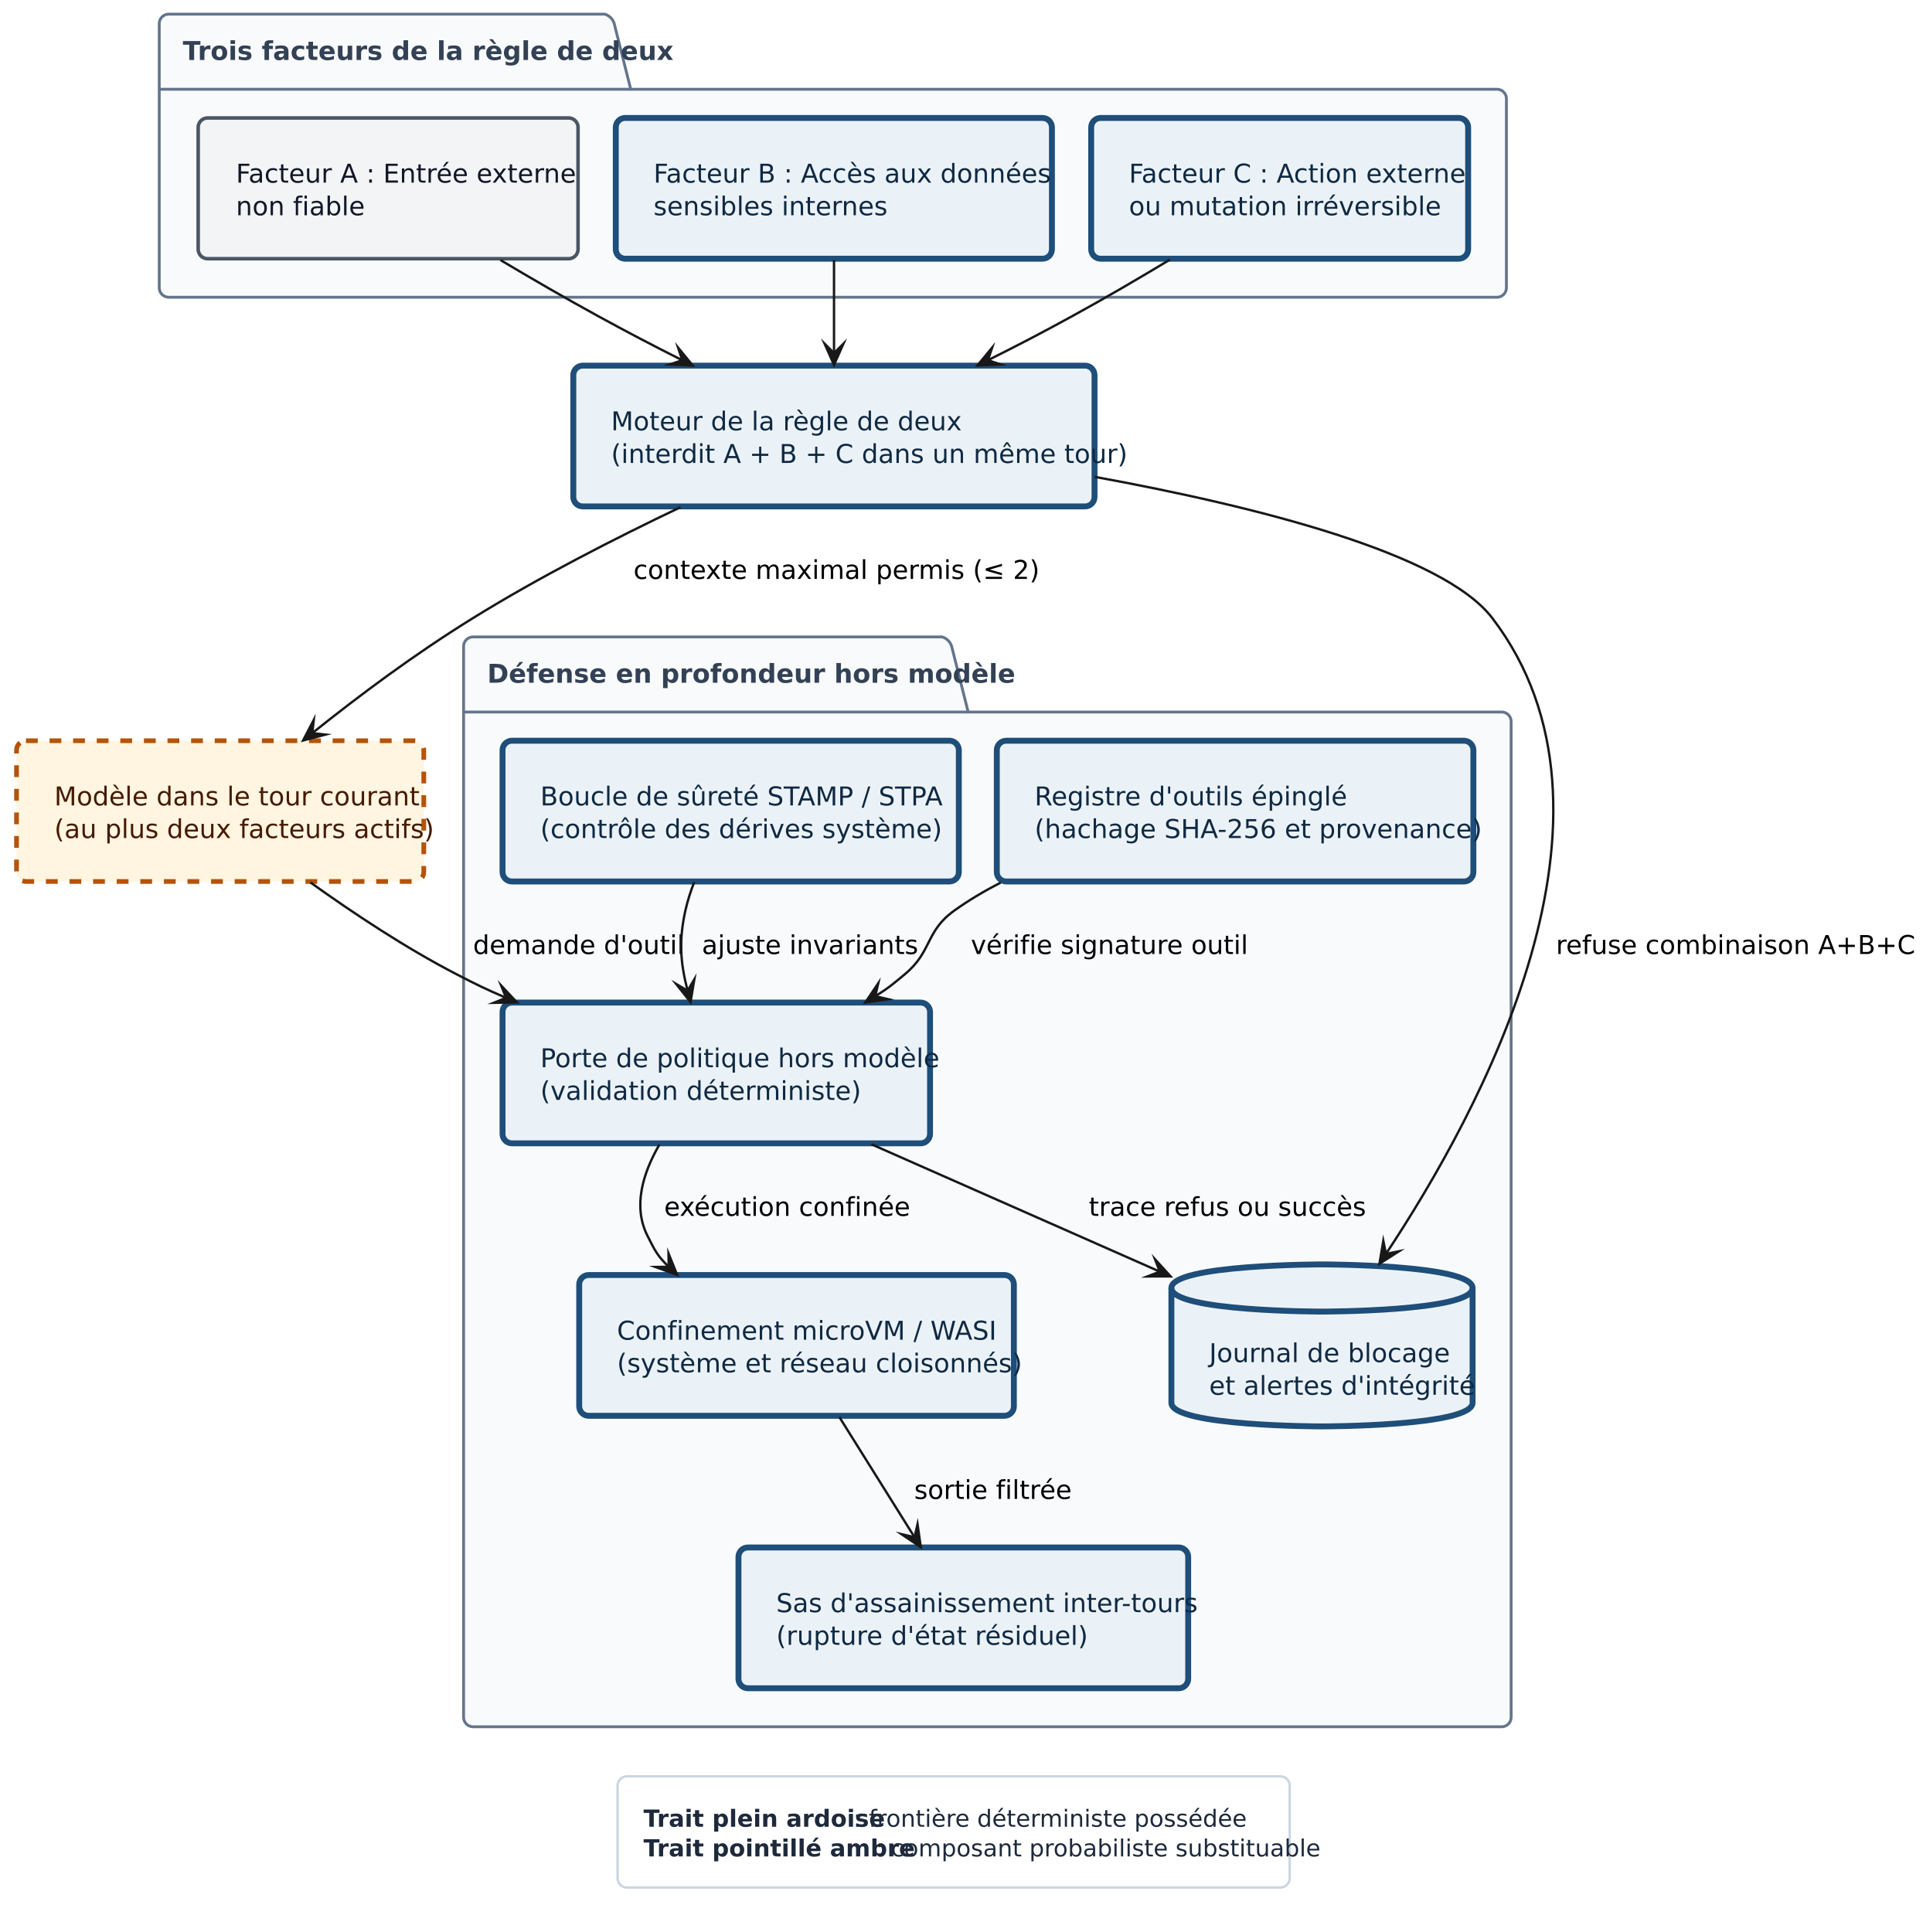
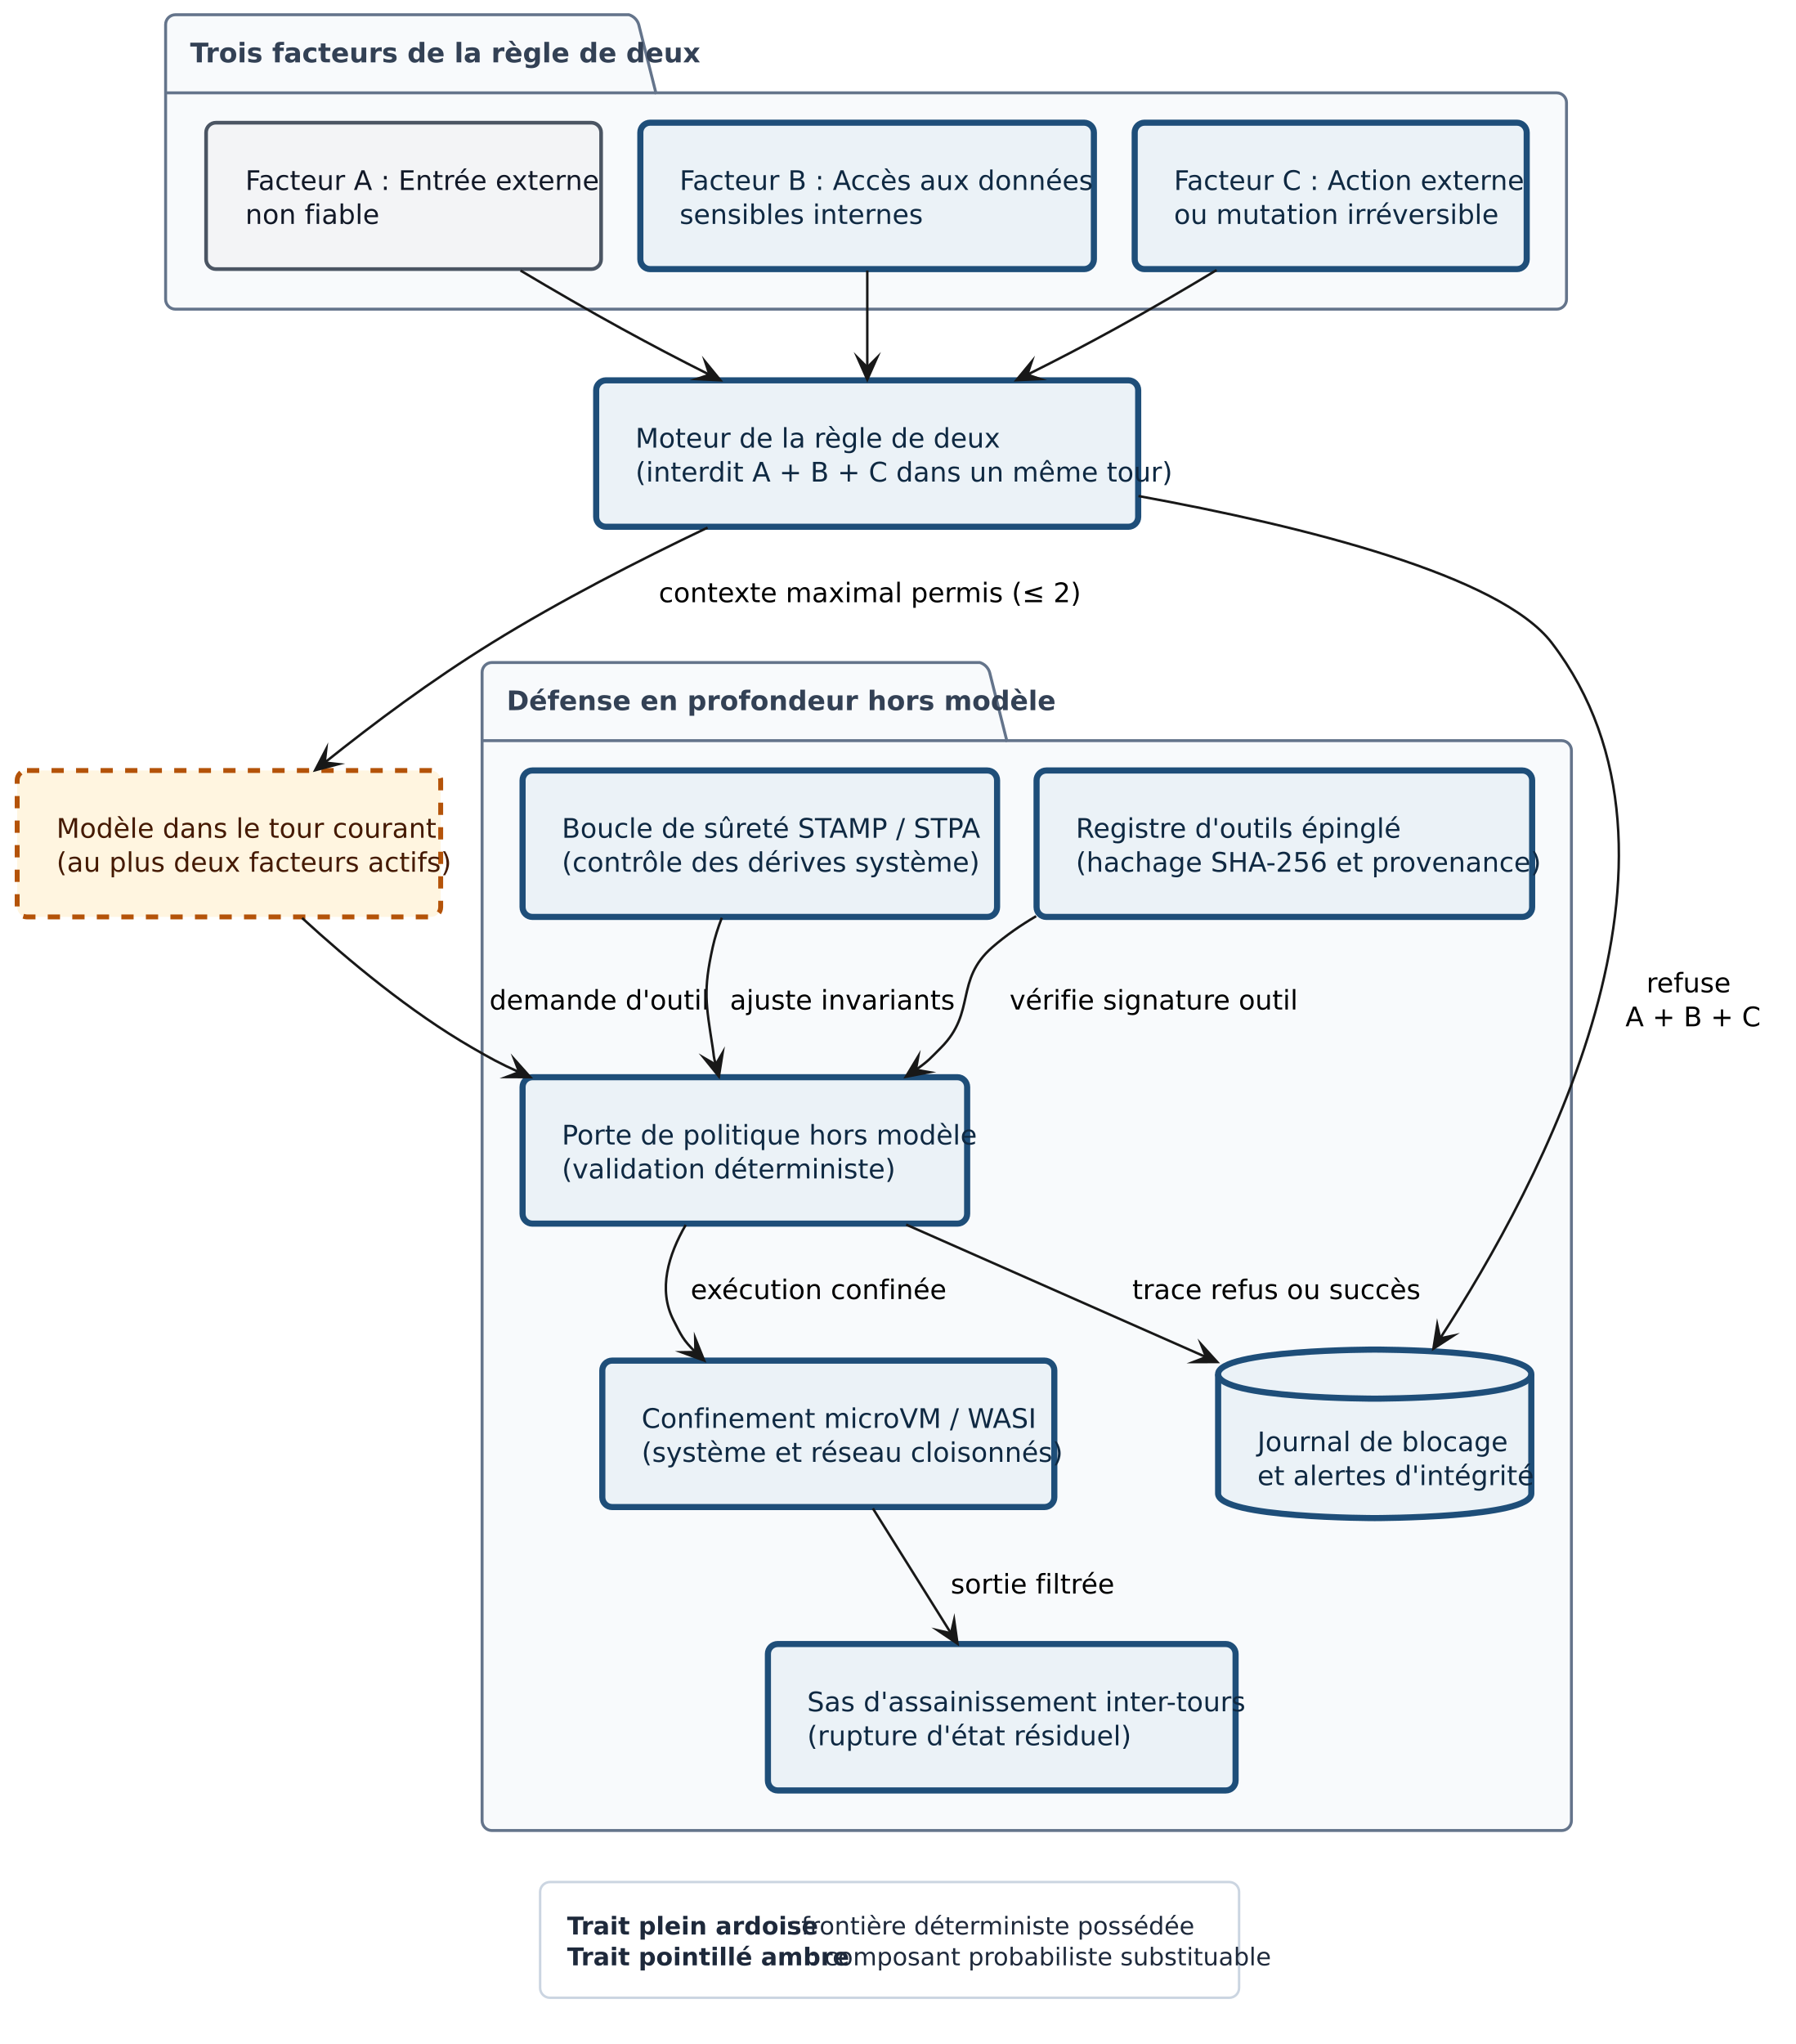
- <svg xmlns="http://www.w3.org/2000/svg" version="1.1" data-diagram-type="DESCRIPTION" style="width:815px;height:819px;background:#FFFFFF;" width="815px" height="819px" viewBox="0 0 815 819" zoomAndPan="magnify" preserveAspectRatio="none" contentStyleType="text/css">
+ <svg xmlns="http://www.w3.org/2000/svg" version="1.1" data-diagram-type="DESCRIPTION" style="width:732px;height:833px;background:#FFFFFF;" width="732px" height="833px" viewBox="0 0 732 833" zoomAndPan="magnify" preserveAspectRatio="none" contentStyleType="text/css">
  <defs />
  <g font-family="sans-serif" lengthAdjust="spacing">
    <g class="cluster" data-qualified-name="Trois facteurs de la r.gle de deux" id="ent0001" data-source-line="47">
      <path d="M71.5,6 L256.34,6 A6,6 0 0 1 260.34,10 L267.34,37.836 L634.5,37.836 A4,4 0 0 1 638.5,41.836 L638.5,122 A4,4 0 0 1 634.5,126 L71.5,126 A4,4 0 0 1 67.5,122 L67.5,10 A4,4 0 0 1 71.5,6" style="stroke:#64748B;stroke-width:1.2;" fill="#F8FAFC" />
      <line x1="67.5" y1="37.836" x2="267.34" y2="37.836" style="stroke:#64748B;stroke-width:1.2;" />
      <text x="77.5" y="25.419" fill="#334155" font-size="11" textLength="174.84" font-weight="700" font-family="'DejaVu Sans'">Trois facteurs de la règle de deux</text>
    </g>
    <g class="cluster" data-qualified-name="D.fense en profondeur hors mod.le" id="ent0007" data-source-line="56">
-       <path d="M200.5,270 L399.364,270 A6,6 0 0 1 403.364,274 L410.364,301.836 L636.5,301.836 A4,4 0 0 1 640.5,305.836 L640.5,728 A4,4 0 0 1 636.5,732 L200.5,732 A4,4 0 0 1 196.5,728 L196.5,274 A4,4 0 0 1 200.5,270" style="stroke:#64748B;stroke-width:1.2;" fill="#F8FAFC" />
+       <path d="M200.5,270 L399.364,270 A6,6 0 0 1 403.364,274 L410.364,301.836 L636.5,301.836 A4,4 0 0 1 640.5,305.836 L640.5,742 A4,4 0 0 1 636.5,746 L200.5,746 A4,4 0 0 1 196.5,742 L196.5,274 A4,4 0 0 1 200.5,270" style="stroke:#64748B;stroke-width:1.2;" fill="#F8FAFC" />
      <line x1="196.5" y1="301.836" x2="410.364" y2="301.836" style="stroke:#64748B;stroke-width:1.2;" />
      <text x="206.5" y="289.419" fill="#334155" font-size="11" textLength="188.864" font-weight="700" font-family="'DejaVu Sans'">Défense en profondeur hors modèle</text>
    </g>
    <g class="entity" data-qualified-name="Trois facteurs de la r.gle de deux.FA" id="ent0002" data-source-line="48">
      <rect x="84" y="50" width="161.008" height="59.672" fill="#F3F4F6" style="stroke:#4B5563;stroke-width:1.5;" rx="4" ry="4" />
      <text x="100" y="77.419" fill="#111827" font-size="11" textLength="129.008" font-family="'DejaVu Sans'">Facteur A : Entrée externe</text>
      <text x="100" y="91.255" fill="#111827" font-size="11" textLength="47.706" font-family="'DejaVu Sans'">non fiable</text>
    </g>
    <g class="entity" data-qualified-name="Trois facteurs de la r.gle de deux.FB" id="ent0003" data-source-line="49">
      <rect x="261" y="50" width="184.861" height="59.672" fill="#EBF2F7" style="stroke:#1E4E79;stroke-width:2.5;" rx="4" ry="4" />
      <text x="277" y="77.419" fill="#0F2942" font-size="11" textLength="152.861" font-family="'DejaVu Sans'">Facteur B : Accès aux données</text>
      <text x="277" y="91.255" fill="#0F2942" font-size="11" textLength="88.048" font-family="'DejaVu Sans'">sensibles internes</text>
    </g>
    <g class="entity" data-qualified-name="Trois facteurs de la r.gle de deux.FC" id="ent0004" data-source-line="50">
      <rect x="462.5" y="50" width="159.778" height="59.672" fill="#EBF2F7" style="stroke:#1E4E79;stroke-width:2.5;" rx="4" ry="4" />
      <text x="478.5" y="77.419" fill="#0F2942" font-size="11" textLength="127.778" font-family="'DejaVu Sans'">Facteur C : Action externe</text>
      <text x="478.5" y="91.255" fill="#0F2942" font-size="11" textLength="114.329" font-family="'DejaVu Sans'">ou mutation irréversible</text>
    </g>
    <g class="entity" data-qualified-name="D.fense en profondeur hors mod.le.REG" id="ent0008" data-source-line="57">
      <rect x="422.5" y="314" width="201.995" height="59.672" fill="#EBF2F7" style="stroke:#1E4E79;stroke-width:2.5;" rx="4" ry="4" />
      <text x="438.5" y="341.419" fill="#0F2942" font-size="11" textLength="116.445" font-family="'DejaVu Sans'">Registre d'outils épinglé</text>
      <text x="438.5" y="355.255" fill="#0F2942" font-size="11" textLength="169.995" font-family="'DejaVu Sans'">(hachage SHA-256 et provenance)</text>
    </g>
    <g class="entity" data-qualified-name="D.fense en profondeur hors mod.le.SAS" id="ent0009" data-source-line="58">
-       <rect x="313" y="656" width="190.614" height="59.672" fill="#EBF2F7" style="stroke:#1E4E79;stroke-width:2.5;" rx="4" ry="4" />
-       <text x="329" y="683.419" fill="#0F2942" font-size="11" textLength="158.614" font-family="'DejaVu Sans'">Sas d'assainissement inter-tours</text>
-       <text x="329" y="697.255" fill="#0F2942" font-size="11" textLength="113.378" font-family="'DejaVu Sans'">(rupture d'état résiduel)</text>
+       <rect x="313" y="670" width="190.614" height="59.672" fill="#EBF2F7" style="stroke:#1E4E79;stroke-width:2.5;" rx="4" ry="4" />
+       <text x="329" y="697.419" fill="#0F2942" font-size="11" textLength="158.614" font-family="'DejaVu Sans'">Sas d'assainissement inter-tours</text>
+       <text x="329" y="711.255" fill="#0F2942" font-size="11" textLength="113.378" font-family="'DejaVu Sans'">(rupture d'état résiduel)</text>
    </g>
    <g class="entity" data-qualified-name="D.fense en profondeur hors mod.le.GATE" id="ent0010" data-source-line="59">
-       <rect x="213" y="425" width="181.204" height="59.672" fill="#EBF2F7" style="stroke:#1E4E79;stroke-width:2.5;" rx="4" ry="4" />
-       <text x="229" y="452.419" fill="#0F2942" font-size="11" textLength="149.204" font-family="'DejaVu Sans'">Porte de politique hors modèle</text>
-       <text x="229" y="466.255" fill="#0F2942" font-size="11" textLength="116.773" font-family="'DejaVu Sans'">(validation déterministe)</text>
+       <rect x="213" y="439" width="181.204" height="59.672" fill="#EBF2F7" style="stroke:#1E4E79;stroke-width:2.5;" rx="4" ry="4" />
+       <text x="229" y="466.419" fill="#0F2942" font-size="11" textLength="149.204" font-family="'DejaVu Sans'">Porte de politique hors modèle</text>
+       <text x="229" y="480.255" fill="#0F2942" font-size="11" textLength="116.773" font-family="'DejaVu Sans'">(validation déterministe)</text>
    </g>
    <g class="entity" data-qualified-name="D.fense en profondeur hors mod.le.VM" id="ent0011" data-source-line="60">
-       <rect x="245.5" y="540.5" width="184.233" height="59.672" fill="#EBF2F7" style="stroke:#1E4E79;stroke-width:2.5;" rx="4" ry="4" />
-       <text x="261.5" y="567.919" fill="#0F2942" font-size="11" textLength="146.094" font-family="'DejaVu Sans'">Confinement microVM / WASI</text>
-       <text x="261.5" y="581.755" fill="#0F2942" font-size="11" textLength="152.233" font-family="'DejaVu Sans'">(système et réseau cloisonnés)</text>
+       <rect x="245.5" y="554.5" width="184.233" height="59.672" fill="#EBF2F7" style="stroke:#1E4E79;stroke-width:2.5;" rx="4" ry="4" />
+       <text x="261.5" y="581.919" fill="#0F2942" font-size="11" textLength="146.094" font-family="'DejaVu Sans'">Confinement microVM / WASI</text>
+       <text x="261.5" y="595.755" fill="#0F2942" font-size="11" textLength="152.233" font-family="'DejaVu Sans'">(système et réseau cloisonnés)</text>
    </g>
    <g class="entity" data-qualified-name="D.fense en profondeur hors mod.le.STAMP" id="ent0012" data-source-line="61">
      <rect x="213" y="314" width="193.401" height="59.672" fill="#EBF2F7" style="stroke:#1E4E79;stroke-width:2.5;" rx="4" ry="4" />
      <text x="229" y="341.419" fill="#0F2942" font-size="11" textLength="161.401" font-family="'DejaVu Sans'">Boucle de sûreté STAMP / STPA</text>
      <text x="229" y="355.255" fill="#0F2942" font-size="11" textLength="149.778" font-family="'DejaVu Sans'">(contrôle des dérives système)</text>
    </g>
    <g class="entity" data-qualified-name="D.fense en profondeur hors mod.le.LOG" id="ent0013" data-source-line="62">
-       <path d="M496.5,546 C496.5,536 560.327,536 560.327,536 C560.327,536 624.154,536 624.154,546 L624.154,594.672 C624.154,604.672 560.327,604.672 560.327,604.672 C560.327,604.672 496.5,604.672 496.5,594.672 L496.5,546" style="stroke:#1E4E79;stroke-width:2.5;" fill="#EBF2F7" />
-       <path d="M496.5,546 C496.5,556 560.327,556 560.327,556 C560.327,556 624.154,556 624.154,546" style="stroke:#1E4E79;stroke-width:2.5;" fill="none" />
-       <text x="512.5" y="577.419" fill="#0F2942" font-size="11" textLength="92.958" font-family="'DejaVu Sans'">Journal de blocage</text>
-       <text x="512.5" y="591.255" fill="#0F2942" font-size="11" textLength="95.654" font-family="'DejaVu Sans'">et alertes d'intégrité</text>
+       <path d="M496.5,560 C496.5,550 560.327,550 560.327,550 C560.327,550 624.154,550 624.154,560 L624.154,608.672 C624.154,618.672 560.327,618.672 560.327,618.672 C560.327,618.672 496.5,618.672 496.5,608.672 L496.5,560" style="stroke:#1E4E79;stroke-width:2.5;" fill="#EBF2F7" />
+       <path d="M496.5,560 C496.5,570 560.327,570 560.327,570 C560.327,570 624.154,570 624.154,560" style="stroke:#1E4E79;stroke-width:2.5;" fill="none" />
+       <text x="512.5" y="591.419" fill="#0F2942" font-size="11" textLength="92.958" font-family="'DejaVu Sans'">Journal de blocage</text>
+       <text x="512.5" y="605.255" fill="#0F2942" font-size="11" textLength="95.654" font-family="'DejaVu Sans'">et alertes d'intégrité</text>
    </g>
    <g class="entity" data-qualified-name="R2" id="ent0005" data-source-line="53">
      <rect x="243" y="155" width="220.917" height="59.672" fill="#EBF2F7" style="stroke:#1E4E79;stroke-width:2.5;" rx="4" ry="4" />
      <text x="259" y="182.419" fill="#0F2942" font-size="11" textLength="130.861" font-family="'DejaVu Sans'">Moteur de la règle de deux</text>
      <text x="259" y="196.255" fill="#0F2942" font-size="11" textLength="188.917" font-family="'DejaVu Sans'">(interdit A + B + C dans un même tour)</text>
    </g>
    <g class="entity" data-qualified-name="LLM" id="ent0006" data-source-line="54">
      <rect x="7" y="314" width="172.621" height="59.672" fill="#FFF5E0" style="stroke:#B45309;stroke-width:2;stroke-dasharray:5,5;" rx="4" ry="4" />
      <text x="23" y="341.419" fill="#451A03" font-size="11" textLength="136.361" font-family="'DejaVu Sans'">Modèle dans le tour courant</text>
      <text x="23" y="355.255" fill="#451A03" font-size="11" textLength="140.621" font-family="'DejaVu Sans'">(au plus deux facteurs actifs)</text>
    </g>
    <g class="link" data-entity-1="ent0002" data-entity-2="ent0005" id="lnk14" data-source-line="65" data-link-type="dependency">
      <path d="M212.16,110.26 C225.43,118.16 239.93,126.58 253.5,134 C266.36,141.03 275.865,146.009 289.175,152.719" style="stroke:#181818;stroke-width:1;" fill="none" id="FA-to-R2" />
      <polygon points="293.64,154.97,287.404,147.347,289.175,152.719,283.803,154.49,293.64,154.97" fill="#181818" style="stroke:#181818;stroke-width:1;stroke-linejoin:miter;stroke-miterlimit:10;" />
    </g>
    <g class="link" data-entity-1="ent0003" data-entity-2="ent0005" id="lnk15" data-source-line="66" data-link-type="dependency">
      <path d="M353.5,110.24 C353.5,124.16 353.5,135.76 353.5,149.69" style="stroke:#181818;stroke-width:1;" fill="none" id="FB-to-R2" />
      <polygon points="353.5,154.69,357.5,145.69,353.5,149.69,349.5,145.69,353.5,154.69" fill="#181818" style="stroke:#181818;stroke-width:1;stroke-linejoin:miter;stroke-miterlimit:10;" />
    </g>
    <g class="link" data-entity-1="ent0004" data-entity-2="ent0005" id="lnk16" data-source-line="67" data-link-type="dependency">
      <path d="M495.88,110.06 C482.63,118.04 468.11,126.55 454.5,134 C441.63,141.05 432.103,146.027 418.743,152.697" style="stroke:#181818;stroke-width:1;" fill="none" id="FC-to-R2" />
      <polygon points="414.27,154.93,424.109,154.489,418.743,152.697,420.536,147.331,414.27,154.93" fill="#181818" style="stroke:#181818;stroke-width:1;stroke-linejoin:miter;stroke-miterlimit:10;" />
    </g>
    <g class="link" data-entity-1="ent0005" data-entity-2="ent0006" id="lnk17" data-source-line="68" data-link-type="dependency">
      <path d="M288.41,215.02 C260.68,228.23 228.36,244.74 200.5,262 C175.34,277.58 152.717,294.52 132.367,310.77" style="stroke:#181818;stroke-width:1;" fill="none" id="R2-to-LLM" />
      <polygon points="128.46,313.89,137.989,311.4,132.367,310.77,132.997,305.148,128.46,313.89" fill="#181818" style="stroke:#181818;stroke-width:1;stroke-linejoin:miter;stroke-miterlimit:10;" />
      <text x="268.5" y="245.419" fill="#000" font-size="11" textLength="148.726" font-family="'DejaVu Sans'">contexte maximal permis (≤ 2)</text>
    </g>
    <g class="link" data-entity-1="ent0005" data-entity-2="ent0013" id="lnk18" data-source-line="69" data-link-type="dependency">
-       <path d="M464.03,202.15 C532.61,214.69 611.55,234.57 632.5,262 C695.91,345 627.842,470.582 587.442,531.542" style="stroke:#181818;stroke-width:1;" fill="none" id="R2-to-LOG" />
-       <polygon points="584.68,535.71,592.986,530.418,587.442,531.542,586.318,525.998,584.68,535.71" fill="#181818" style="stroke:#181818;stroke-width:1;stroke-linejoin:miter;stroke-miterlimit:10;" />
-       <text x="659.5" y="404.419" fill="#000" font-size="11" textLength="133.907" font-family="'DejaVu Sans'">refuse combinaison A+B+C</text>
+       <path d="M464.03,202.15 C532.61,214.69 611.55,234.57 632.5,262 C699.17,349.27 628.067,482.289 586.977,545.439" style="stroke:#181818;stroke-width:1;" fill="none" id="R2-to-LOG" />
+       <polygon points="584.25,549.63,592.511,544.268,586.977,545.439,585.806,539.905,584.25,549.63" fill="#181818" style="stroke:#181818;stroke-width:1;stroke-linejoin:miter;stroke-miterlimit:10;" />
+       <text x="671.059" y="404.419" fill="#000" font-size="11" textLength="30.572" font-family="'DejaVu Sans'">refuse</text>
+       <text x="662.5" y="418.255" fill="#000" font-size="11" textLength="47.69" font-family="'DejaVu Sans'">A + B + C</text>
    </g>
    <g class="link" data-entity-1="ent0006" data-entity-2="ent0010" id="lnk19" data-source-line="70" data-link-type="dependency">
-       <path d="M131.57,374.07 C149.69,387.07 172.05,401.92 193.5,413 C201.65,417.21 205.728,419.255 214.508,422.985" style="stroke:#181818;stroke-width:1;" fill="none" id="LLM-to-GATE" />
-       <polygon points="219.11,424.94,212.391,417.739,214.508,422.985,209.262,425.102,219.11,424.94" fill="#181818" style="stroke:#181818;stroke-width:1;stroke-linejoin:miter;stroke-miterlimit:10;" />
-       <text x="200.5" y="404.419" fill="#000" font-size="11" textLength="77.322" font-family="'DejaVu Sans'">demande d'outil</text>
+       <path d="M123.14,374.12 C141.84,391.27 167.17,412.4 192.5,427 C199.98,431.31 203.43,433.259 211.59,436.929" style="stroke:#181818;stroke-width:1;" fill="none" id="LLM-to-GATE" />
+       <polygon points="216.15,438.98,209.583,431.64,211.59,436.929,206.301,438.936,216.15,438.98" fill="#181818" style="stroke:#181818;stroke-width:1;stroke-linejoin:miter;stroke-miterlimit:10;" />
+       <text x="199.5" y="411.419" fill="#000" font-size="11" textLength="77.322" font-family="'DejaVu Sans'">demande d'outil</text>
    </g>
    <g class="link" data-entity-1="ent0008" data-entity-2="ent0010" id="lnk20" data-source-line="71" data-link-type="dependency">
-       <path d="M424.17,374.12 C417.27,377.67 410.63,381.61 404.5,386 C392.13,394.84 395.21,403.3 383.5,413 C378.33,417.28 376.877,418.625 370.987,422.315" style="stroke:#181818;stroke-width:1;" fill="none" id="REG-to-GATE" />
-       <polygon points="366.75,424.97,376.501,423.582,370.987,422.315,372.253,416.802,366.75,424.97" fill="#181818" style="stroke:#181818;stroke-width:1;stroke-linejoin:miter;stroke-miterlimit:10;" />
-       <text x="411.5" y="404.419" fill="#000" font-size="11" textLength="100.885" font-family="'DejaVu Sans'">vérifie signature outil</text>
+       <path d="M422.32,373.37 C415.97,377.09 409.95,381.27 404.5,386 C389.04,399.42 397.98,412.52 383.5,427 C379.2,431.3 378.447,432.383 373.317,435.973" style="stroke:#181818;stroke-width:1;" fill="none" id="REG-to-GATE" />
+       <polygon points="369.22,438.84,378.887,436.957,373.317,435.973,374.3,430.403,369.22,438.84" fill="#181818" style="stroke:#181818;stroke-width:1;stroke-linejoin:miter;stroke-miterlimit:10;" />
+       <text x="411.5" y="411.419" fill="#000" font-size="11" textLength="100.885" font-family="'DejaVu Sans'">vérifie signature outil</text>
    </g>
    <g class="link" data-entity-1="ent0010" data-entity-2="ent0011" id="lnk21" data-source-line="72" data-link-type="dependency">
-       <path d="M279.5,485.19 C272.44,497.37 268.13,511.54 274.5,524 C277.63,530.13 278.431,532.139 283.441,536.999" style="stroke:#181818;stroke-width:1;" fill="none" id="GATE-to-VM" />
-       <polygon points="287.03,540.48,283.355,531.342,283.441,536.999,277.785,537.085,287.03,540.48" fill="#181818" style="stroke:#181818;stroke-width:1;stroke-linejoin:miter;stroke-miterlimit:10;" />
-       <text x="281.5" y="515.419" fill="#000" font-size="11" textLength="91.733" font-family="'DejaVu Sans'">exécution confinée</text>
+       <path d="M279.5,499.19 C272.44,511.37 268.13,525.54 274.5,538 C277.63,544.13 278.431,546.139 283.441,550.999" style="stroke:#181818;stroke-width:1;" fill="none" id="GATE-to-VM" />
+       <polygon points="287.03,554.48,283.355,545.342,283.441,550.999,277.785,551.085,287.03,554.48" fill="#181818" style="stroke:#181818;stroke-width:1;stroke-linejoin:miter;stroke-miterlimit:10;" />
+       <text x="281.5" y="529.419" fill="#000" font-size="11" textLength="91.733" font-family="'DejaVu Sans'">exécution confinée</text>
    </g>
    <g class="link" data-entity-1="ent0011" data-entity-2="ent0009" id="lnk22" data-source-line="73" data-link-type="dependency">
-       <path d="M355.78,600.73 C366.38,617.68 377.038,634.701 387.628,651.631" style="stroke:#181818;stroke-width:1;" fill="none" id="VM-to-SAS" />
-       <polygon points="390.28,655.87,388.898,646.119,387.628,651.631,382.116,650.361,390.28,655.87" fill="#181818" style="stroke:#181818;stroke-width:1;stroke-linejoin:miter;stroke-miterlimit:10;" />
-       <text x="387.5" y="635.419" fill="#000" font-size="11" textLength="56.853" font-family="'DejaVu Sans'">sortie filtrée</text>
+       <path d="M355.78,614.73 C366.38,631.68 377.038,648.701 387.628,665.631" style="stroke:#181818;stroke-width:1;" fill="none" id="VM-to-SAS" />
+       <polygon points="390.28,669.87,388.898,660.119,387.628,665.631,382.116,664.361,390.28,669.87" fill="#181818" style="stroke:#181818;stroke-width:1;stroke-linejoin:miter;stroke-miterlimit:10;" />
+       <text x="387.5" y="649.419" fill="#000" font-size="11" textLength="56.853" font-family="'DejaVu Sans'">sortie filtrée</text>
    </g>
    <g class="link" data-entity-1="ent0012" data-entity-2="ent0010" id="lnk23" data-source-line="74" data-link-type="dependency">
-       <path d="M294.21,374.02 C292.68,377.96 291.38,382.02 290.5,386 C287.71,398.68 288.33,407.919 291.44,419.969" style="stroke:#181818;stroke-width:1;" fill="none" id="STAMP-to-GATE" />
-       <polygon points="292.69,424.81,294.314,415.096,291.44,419.969,286.568,417.095,292.69,424.81" fill="#181818" style="stroke:#181818;stroke-width:1;stroke-linejoin:miter;stroke-miterlimit:10;" />
-       <text x="297.5" y="404.419" fill="#000" font-size="11" textLength="79.487" font-family="'DejaVu Sans'">ajuste invariants</text>
+       <path d="M294.21,374.02 C292.68,377.96 291.38,382.02 290.5,386 C286.58,403.79 287.71,408.99 290.5,427 C291.09,430.84 290.689,429.98 291.729,433.87" style="stroke:#181818;stroke-width:1;" fill="none" id="STAMP-to-GATE" />
+       <polygon points="293.02,438.7,294.56,428.972,291.729,433.87,286.831,431.038,293.02,438.7" fill="#181818" style="stroke:#181818;stroke-width:1;stroke-linejoin:miter;stroke-miterlimit:10;" />
+       <text x="297.5" y="411.419" fill="#000" font-size="11" textLength="79.487" font-family="'DejaVu Sans'">ajuste invariants</text>
    </g>
    <g class="link" data-entity-1="ent0010" data-entity-2="ent0013" id="lnk24" data-source-line="75" data-link-type="dependency">
-       <path d="M369.35,485.08 C408.32,502.29 452.886,521.97 491.576,539.06" style="stroke:#181818;stroke-width:1;" fill="none" id="GATE-to-LOG" />
-       <polygon points="496.15,541.08,489.534,533.785,491.576,539.06,486.301,541.102,496.15,541.08" fill="#181818" style="stroke:#181818;stroke-width:1;stroke-linejoin:miter;stroke-miterlimit:10;" />
-       <text x="461.5" y="515.419" fill="#000" font-size="11" textLength="104.548" font-family="'DejaVu Sans'">trace refus ou succès</text>
+       <path d="M369.35,499.08 C408.32,516.29 452.886,535.97 491.576,553.06" style="stroke:#181818;stroke-width:1;" fill="none" id="GATE-to-LOG" />
+       <polygon points="496.15,555.08,489.534,547.785,491.576,553.06,486.301,555.102,496.15,555.08" fill="#181818" style="stroke:#181818;stroke-width:1;stroke-linejoin:miter;stroke-miterlimit:10;" />
+       <text x="461.5" y="529.419" fill="#000" font-size="11" textLength="104.548" font-family="'DejaVu Sans'">trace refus ou succès</text>
    </g>
    <g class="legend" data-source-line="81">
-       <rect x="261.758" y="753" width="284.891" height="47.156" fill="none" style="stroke:#CBD5E1;stroke-width:1;" rx="4" ry="4" />
-       <text x="272.758" y="774.381" fill="#1E293B" font-size="10" textLength="86.133" font-weight="700" font-family="'DejaVu Sans'">Trait plein ardoise</text>
-       <text x="361.669" y="774.381" fill="#1E293B" font-size="10" textLength="145.635" font-family="'DejaVu Sans'">: frontière déterministe possédée</text>
-       <text x="272.758" y="786.959" fill="#1E293B" font-size="10" textLength="95.571" font-weight="700" font-family="'DejaVu Sans'">Trait pointillé ambre</text>
-       <text x="371.108" y="786.959" fill="#1E293B" font-size="10" textLength="164.541" font-family="'DejaVu Sans'">: composant probabiliste substituable</text>
+       <rect x="220.15" y="767" width="284.891" height="47.156" fill="none" style="stroke:#CBD5E1;stroke-width:1;" rx="4" ry="4" />
+       <text x="231.15" y="788.381" fill="#1E293B" font-size="10" textLength="86.133" font-weight="700" font-family="'DejaVu Sans'">Trait plein ardoise</text>
+       <text x="320.061" y="788.381" fill="#1E293B" font-size="10" textLength="145.635" font-family="'DejaVu Sans'">: frontière déterministe possédée</text>
+       <text x="231.15" y="800.959" fill="#1E293B" font-size="10" textLength="95.571" font-weight="700" font-family="'DejaVu Sans'">Trait pointillé ambre</text>
+       <text x="329.499" y="800.959" fill="#1E293B" font-size="10" textLength="164.541" font-family="'DejaVu Sans'">: composant probabiliste substituable</text>
    </g>
  </g>
</svg>
